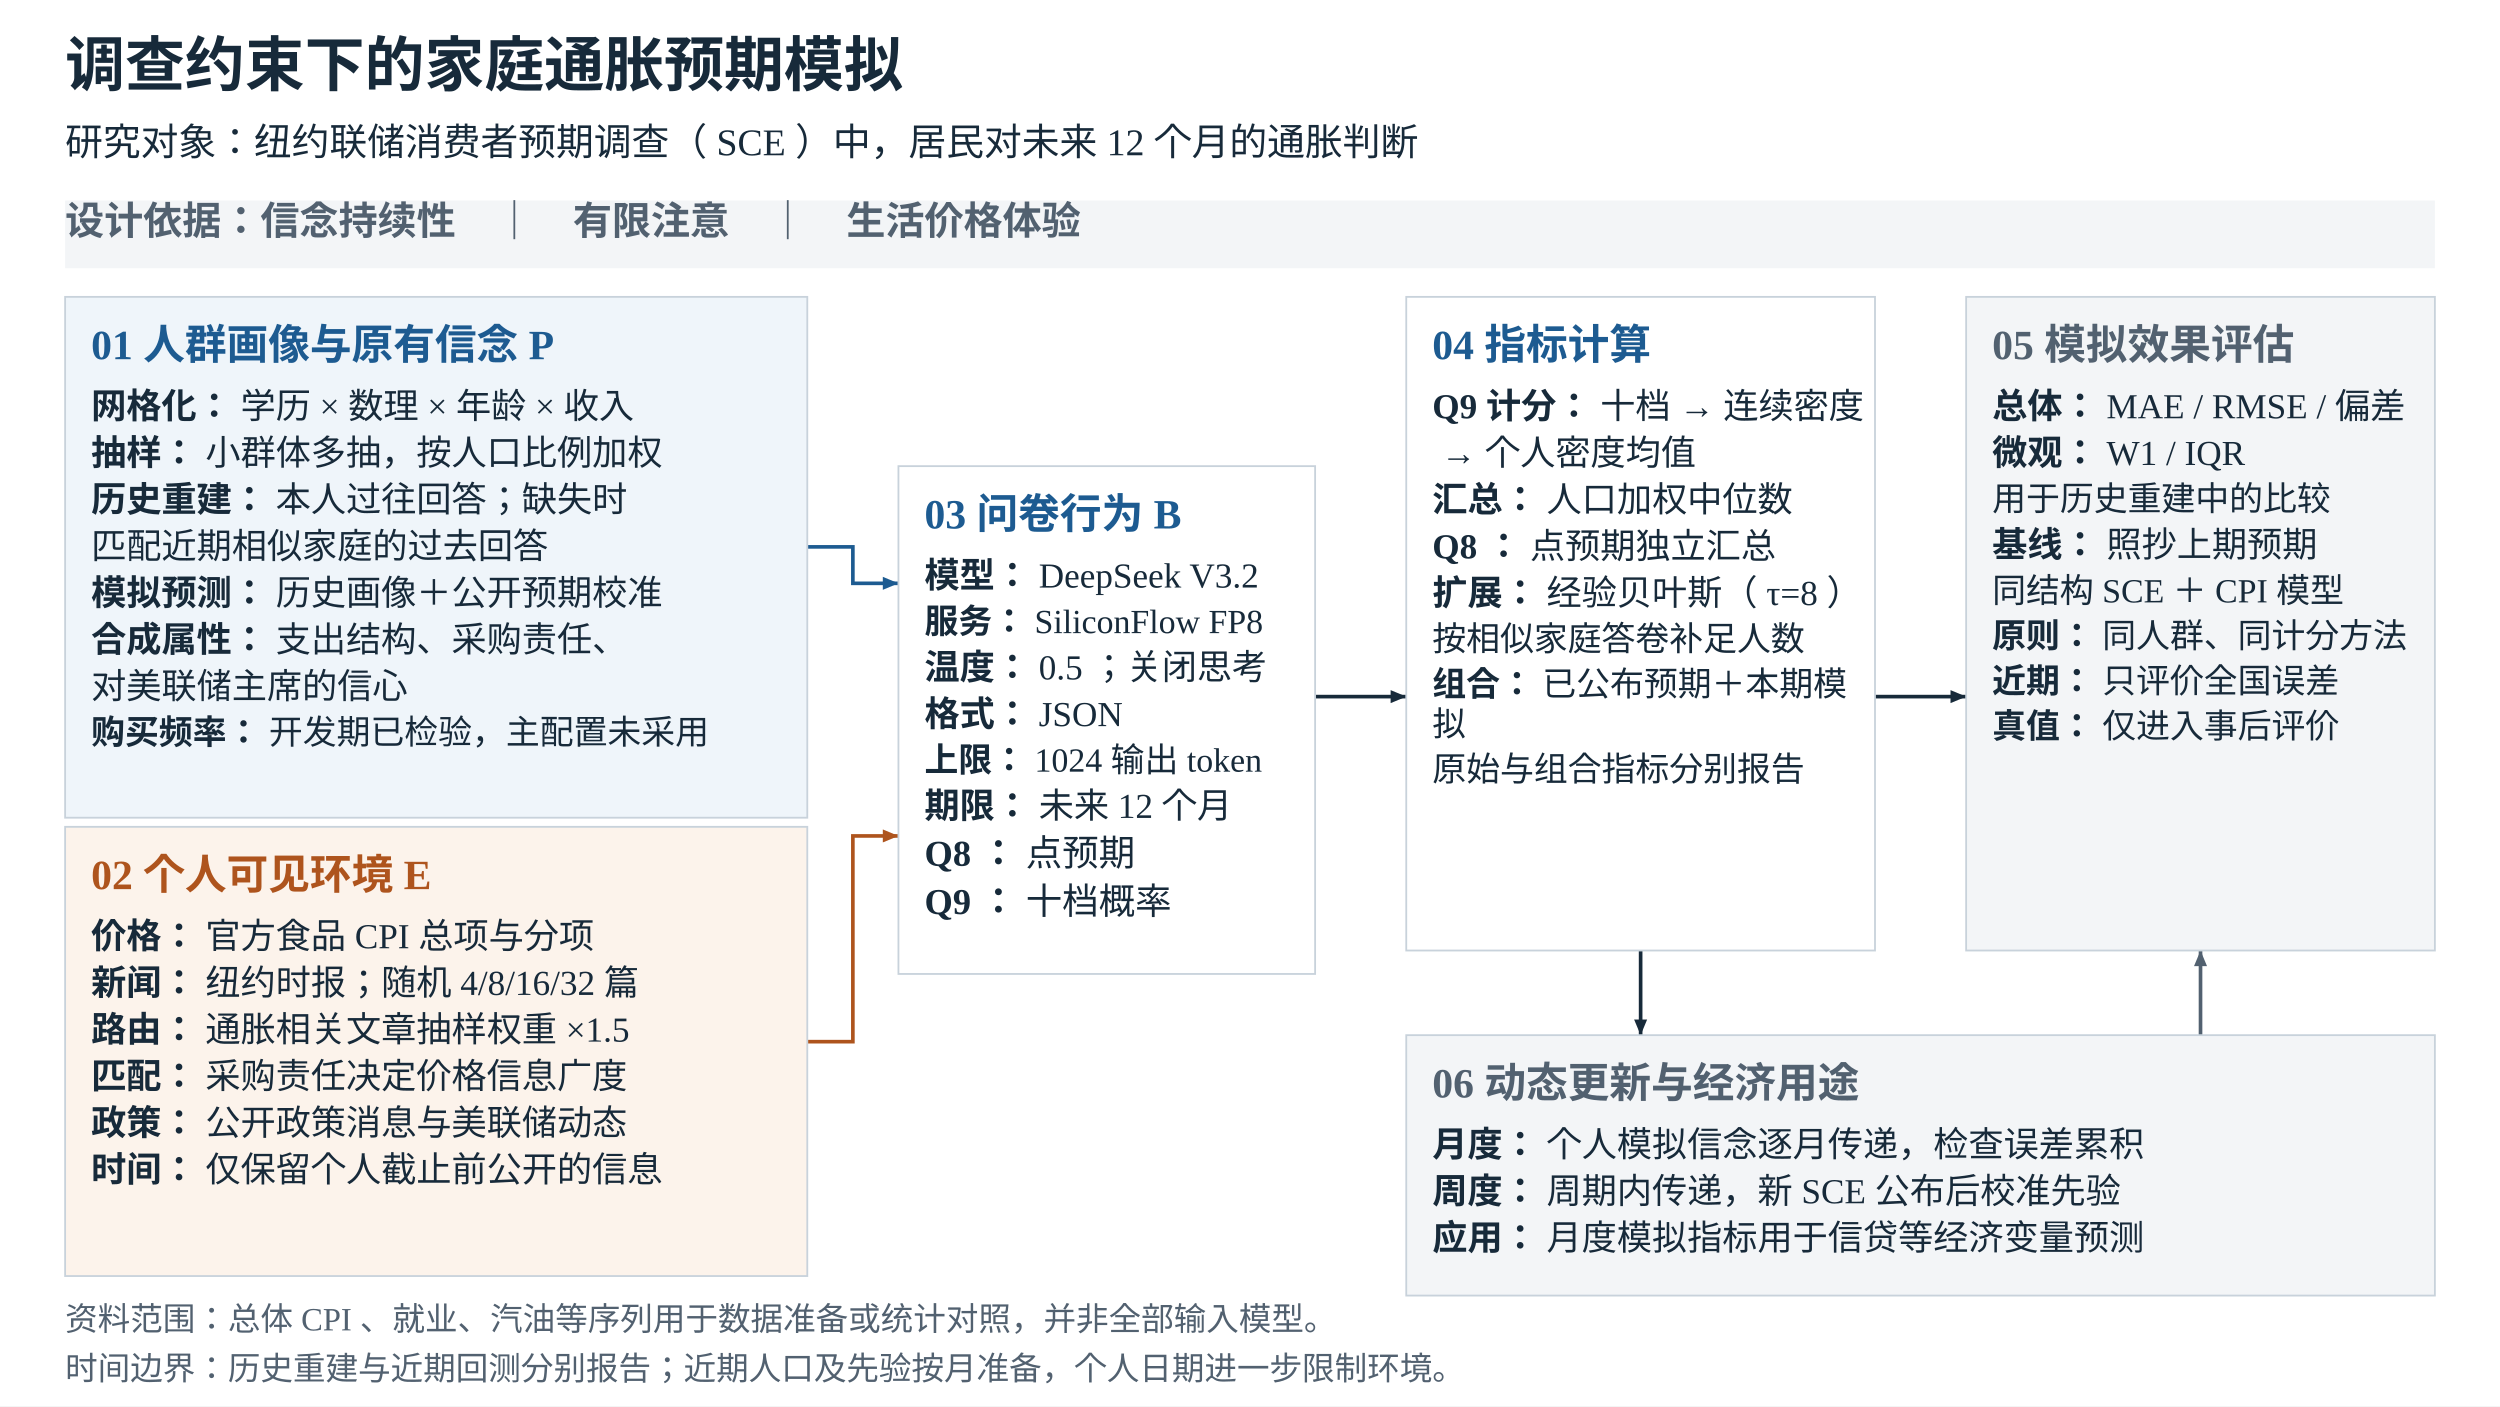
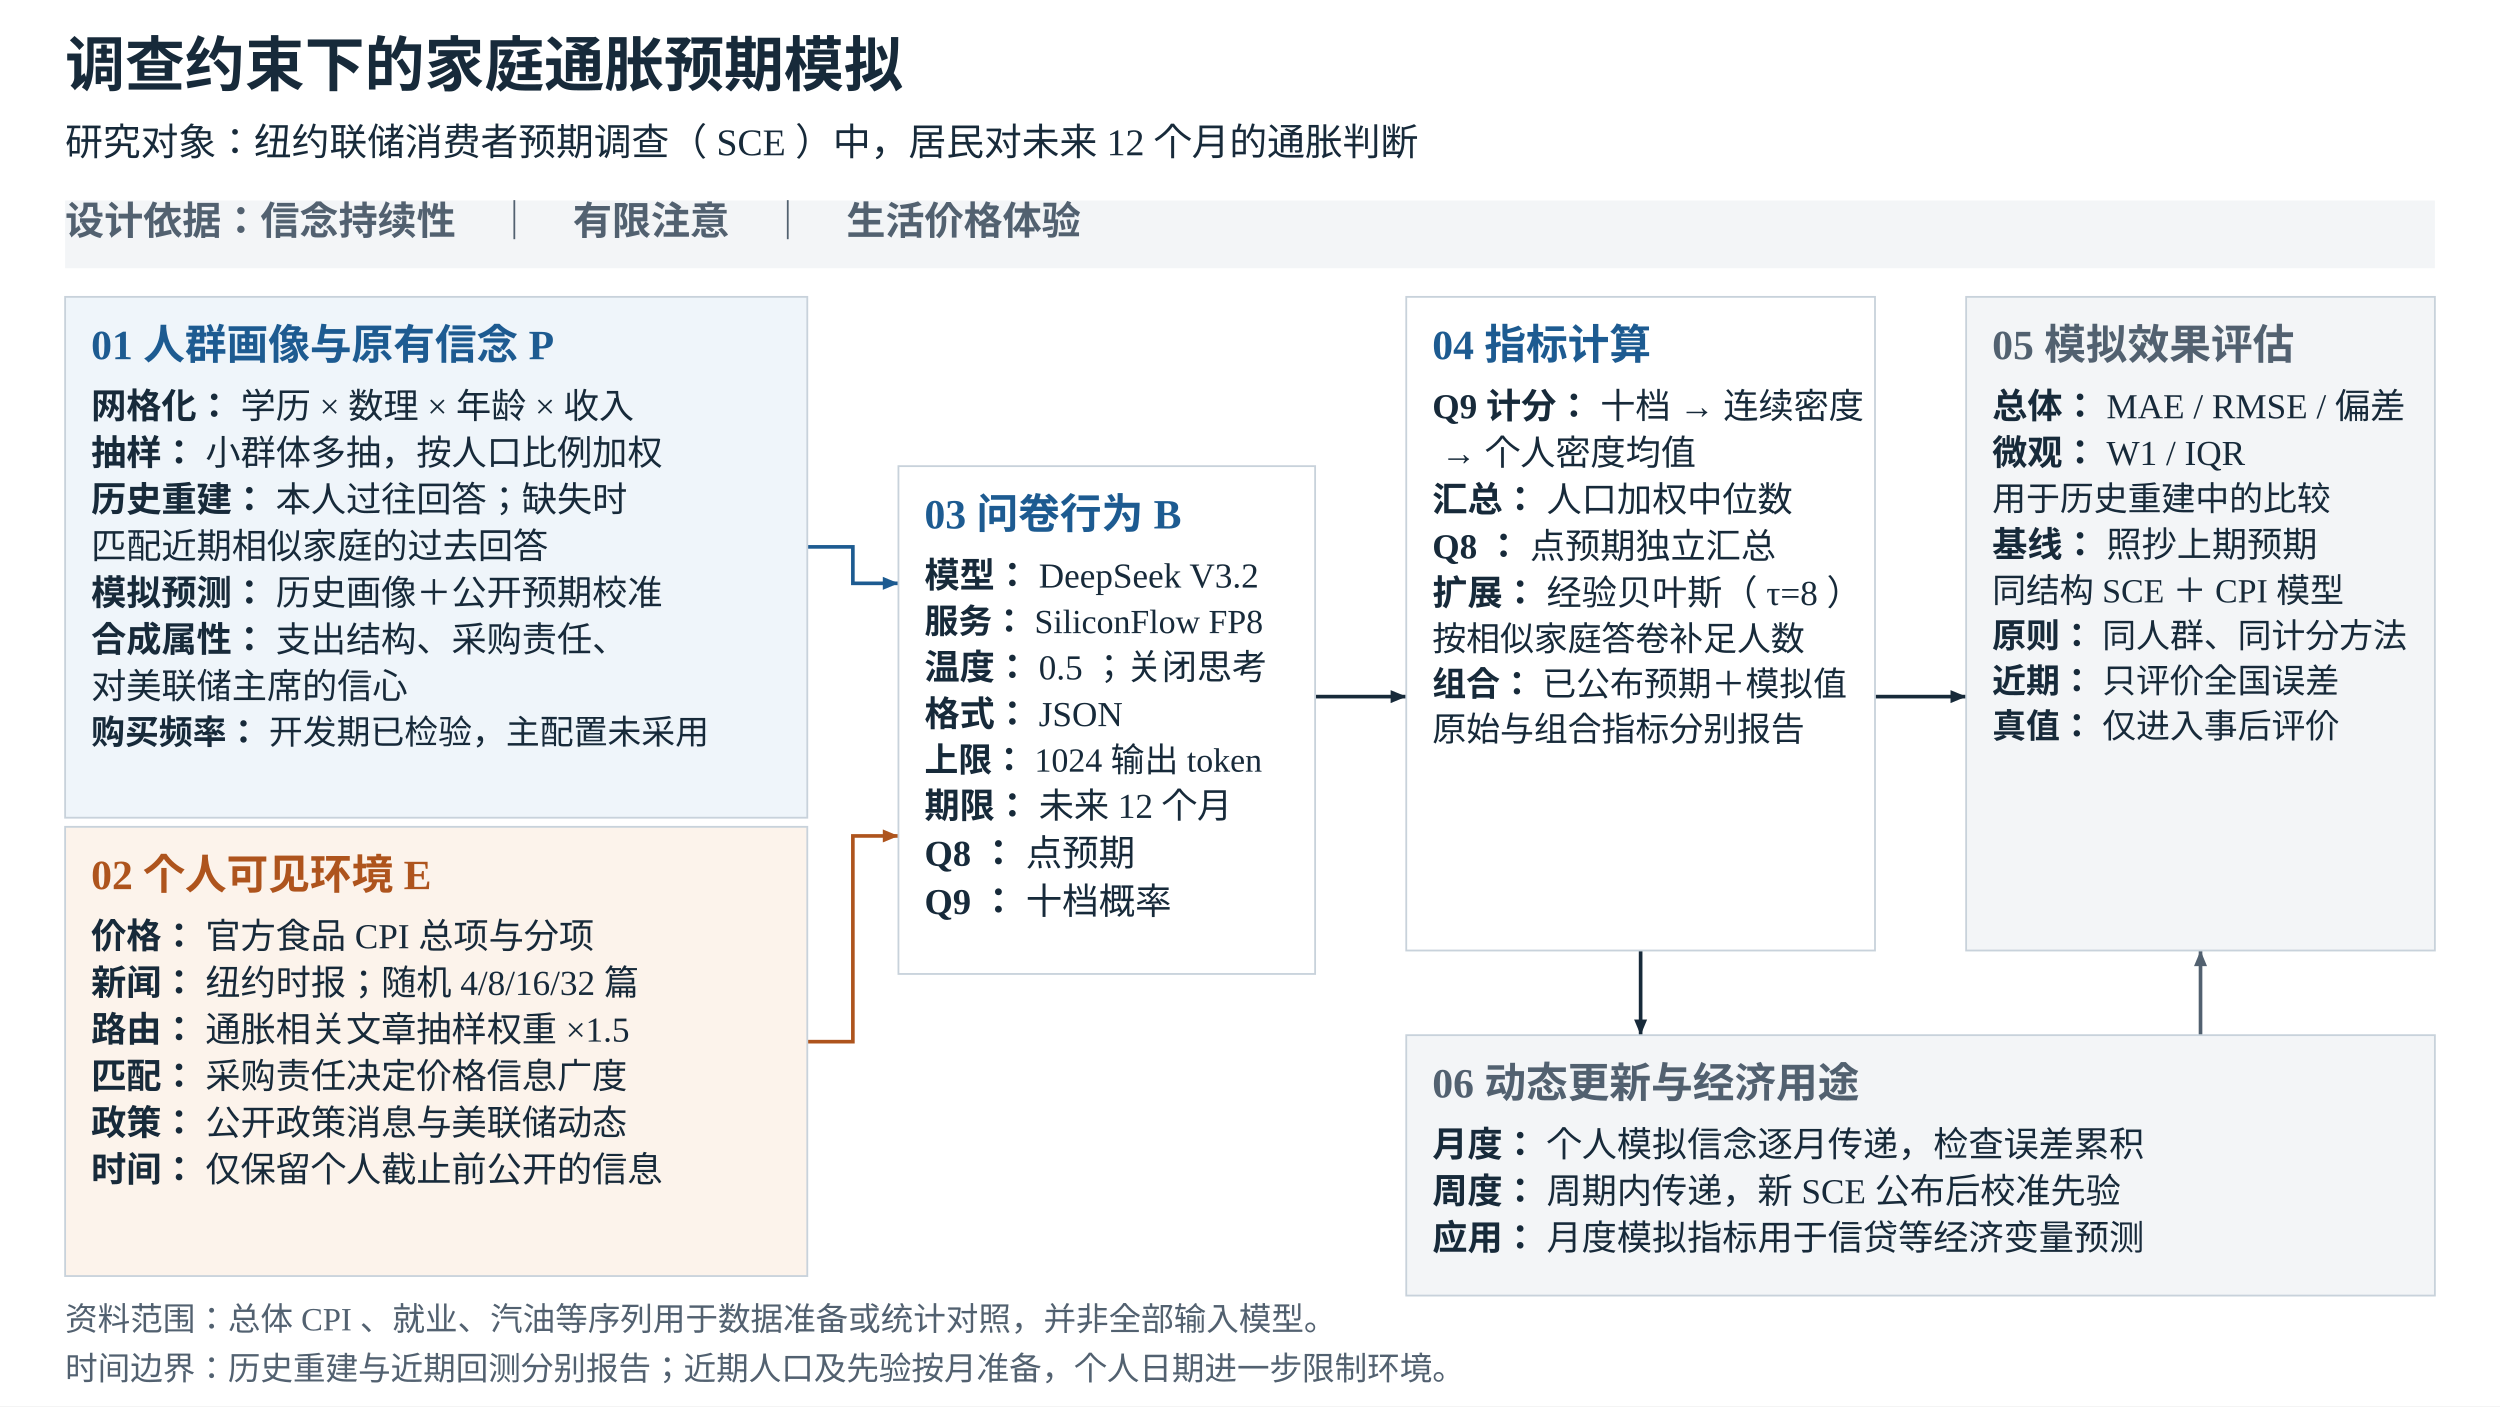
<svg xmlns="http://www.w3.org/2000/svg" width="180mm" height="101.25mm" viewBox="0 0 1920 1080">
  <rect width="1920" height="1080" fill="white" />
  <polyline points="620,420 655,420 655,448 690,448" fill="none" stroke="#1D5B91" stroke-width="2.8" />
  <polygon points="690,448 678.0,443.0 678.0,453.0" fill="#1D5B91" />
  <polyline points="620,800 655,800 655,642 690,642" fill="none" stroke="#AE541D" stroke-width="2.8" />
  <polygon points="690,642 678.0,637.0 678.0,647.0" fill="#AE541D" />
  <polyline points="1010,535 1080,535" fill="none" stroke="#172A3A" stroke-width="2.8" />
  <polygon points="1080,535 1068.0,530.0 1068.0,540.0" fill="#172A3A" />
  <polyline points="1440,535 1510,535" fill="none" stroke="#172A3A" stroke-width="2.8" />
  <polygon points="1510,535 1498.0,530.0 1498.0,540.0" fill="#172A3A" />
  <polyline points="1260,730 1260,795" fill="none" stroke="#172A3A" stroke-width="2.8" />
  <polygon points="1260,795 1265.0,783.0 1255.0,783.0" fill="#172A3A" />
  <polyline points="1690,795 1690,730" fill="none" stroke="#526170" stroke-width="2.8" />
  <polygon points="1690,730 1685.0,742.0 1695.0,742.0" fill="#526170" />
  <text id="title-text">
    <tspan x="50" y="66.02" font-size="46" fill="#172A3A">
      <tspan font-family="Kaiti SC" font-weight="700">调查约束下的家庭通胀预期模拟</tspan>
    </tspan>
  </text>
  <text id="subject-text">
    <tspan x="50" y="119.23" font-size="29" fill="#172A3A">
      <tspan font-family="Kaiti SC" font-weight="400">研究对象：纽约联储消费者预期调查（</tspan>
      <tspan font-family="Times New Roman" font-weight="400">SCE</tspan>
      <tspan font-family="Kaiti SC" font-weight="400">）中，居民对未来</tspan>
      <tspan font-family="Times New Roman" font-weight="400">12</tspan>
      <tspan font-family="Kaiti SC" font-weight="400">个月的通胀判断</tspan>
    </tspan>
  </text>
  <rect id="theory-frame" x="50" y="154" width="1820" height="52" fill="#F3F5F7" stroke="none" stroke-width="1.4" />
  <text id="theory-text">
    <tspan x="50" y="180.1" font-size="30" fill="#526170">
      <tspan font-family="Kaiti SC" font-weight="700">设计依据：信念持续性　｜　有限注意　｜　生活价格体验</tspan>
    </tspan>
  </text>
  <rect id="population-frame" x="50" y="228" width="570" height="400" fill="#EFF5FA" stroke="#C8D2DB" stroke-width="1.4" />
  <text id="population-text">
    <tspan x="70" y="275.84" font-size="32" fill="#1D5B91">
      <tspan font-family="Times New Roman" font-weight="700">01 </tspan>
      <tspan font-family="Kaiti SC" font-weight="700">人群画像与原有信念</tspan>
      <tspan font-family="Times New Roman" font-weight="700"> P</tspan>
    </tspan>
    <tspan x="70" y="321.25" font-size="27" fill="#172A3A">
      <tspan font-family="Kaiti SC" font-weight="700">网格化：</tspan>
      <tspan font-family="Kaiti SC" font-weight="400">学历</tspan>
      <tspan font-family="Times New Roman" font-weight="400">×</tspan>
      <tspan font-family="Kaiti SC" font-weight="400">数理</tspan>
      <tspan font-family="Times New Roman" font-weight="400">×</tspan>
      <tspan font-family="Kaiti SC" font-weight="400">年龄</tspan>
      <tspan font-family="Times New Roman" font-weight="400">×</tspan>
      <tspan font-family="Kaiti SC" font-weight="400">收入</tspan>
    </tspan>
    <tspan x="70" y="357.11" font-size="27" fill="#172A3A">
      <tspan font-family="Kaiti SC" font-weight="700">抽样：</tspan>
      <tspan font-family="Kaiti SC" font-weight="400">小群体多抽，按人口比例加权</tspan>
    </tspan>
    <tspan x="70" y="392.97" font-size="27" fill="#172A3A">
      <tspan font-family="Kaiti SC" font-weight="700">历史重建：</tspan>
      <tspan font-family="Kaiti SC" font-weight="400">本人过往回答；缺失时</tspan>
    </tspan>
    <tspan x="70" y="428.83" font-size="27" fill="#172A3A">
      <tspan font-family="Kaiti SC" font-weight="400">　匹配近期相似家庭的过去回答</tspan>
    </tspan>
    <tspan x="70" y="464.69" font-size="27" fill="#172A3A">
      <tspan font-family="Kaiti SC" font-weight="700">模拟预测：</tspan>
      <tspan font-family="Kaiti SC" font-weight="400">历史画像＋公开预期校准</tspan>
    </tspan>
    <tspan x="70" y="500.55" font-size="27" fill="#172A3A">
      <tspan font-family="Kaiti SC" font-weight="700">合成属性：</tspan>
      <tspan font-family="Kaiti SC" font-weight="400">支出结构、采购责任、</tspan>
    </tspan>
    <tspan x="70" y="536.41" font-size="27" fill="#172A3A">
      <tspan font-family="Kaiti SC" font-weight="400">　对美联储主席的信心</tspan>
    </tspan>
    <tspan x="70" y="571.4" font-size="26" fill="#172A3A">
      <tspan font-family="Kaiti SC" font-weight="700">购买频率：</tspan>
      <tspan font-family="Kaiti SC" font-weight="400">开发期已检验，主配置未采用</tspan>
    </tspan>
  </text>
  <rect id="environment-frame" x="50" y="635" width="570" height="345" fill="#FCF3EB" stroke="#C8D2DB" stroke-width="1.4" />
  <text id="environment-text">
    <tspan x="70" y="682.84" font-size="32" fill="#AE541D">
      <tspan font-family="Times New Roman" font-weight="700">02 </tspan>
      <tspan font-family="Kaiti SC" font-weight="700">个人可见环境</tspan>
      <tspan font-family="Times New Roman" font-weight="700"> E</tspan>
    </tspan>
    <tspan x="70" y="728.25" font-size="27" fill="#172A3A">
      <tspan font-family="Kaiti SC" font-weight="700">价格：</tspan>
      <tspan font-family="Kaiti SC" font-weight="400">官方食品</tspan>
      <tspan font-family="Times New Roman" font-weight="400">CPI</tspan>
      <tspan font-family="Kaiti SC" font-weight="400">总项与分项</tspan>
    </tspan>
    <tspan x="70" y="764.11" font-size="27" fill="#172A3A">
      <tspan font-family="Kaiti SC" font-weight="700">新闻：</tspan>
      <tspan font-family="Kaiti SC" font-weight="400">纽约时报；随机</tspan>
      <tspan font-family="Times New Roman" font-weight="400">4/8/16/32</tspan>
      <tspan font-family="Kaiti SC" font-weight="400">篇</tspan>
    </tspan>
    <tspan x="70" y="799.97" font-size="27" fill="#172A3A">
      <tspan font-family="Kaiti SC" font-weight="700">路由：</tspan>
      <tspan font-family="Kaiti SC" font-weight="400">通胀相关文章抽样权重</tspan>
      <tspan font-family="Times New Roman" font-weight="400">×1.5</tspan>
    </tspan>
    <tspan x="70" y="835.83" font-size="27" fill="#172A3A">
      <tspan font-family="Kaiti SC" font-weight="700">匹配：</tspan>
      <tspan font-family="Kaiti SC" font-weight="400">采购责任决定价格信息广度</tspan>
    </tspan>
    <tspan x="70" y="871.69" font-size="27" fill="#172A3A">
      <tspan font-family="Kaiti SC" font-weight="700">政策：</tspan>
      <tspan font-family="Kaiti SC" font-weight="400">公开政策消息与美联储动态</tspan>
    </tspan>
    <tspan x="70" y="907.55" font-size="27" fill="#172A3A">
      <tspan font-family="Kaiti SC" font-weight="700">时间：</tspan>
      <tspan font-family="Kaiti SC" font-weight="400">仅保留个人截止前公开的信息</tspan>
    </tspan>
  </text>
  <rect id="behavior-frame" x="690" y="358" width="320" height="390" fill="#FFFFFF" stroke="#C8D2DB" stroke-width="1.4" />
  <text id="behavior-text">
    <tspan x="710" y="405.84" font-size="32" fill="#1D5B91">
      <tspan font-family="Times New Roman" font-weight="700">03 </tspan>
      <tspan font-family="Kaiti SC" font-weight="700">问卷行为</tspan>
      <tspan font-family="Times New Roman" font-weight="700"> B</tspan>
    </tspan>
    <tspan x="710" y="451.25" font-size="27" fill="#172A3A">
      <tspan font-family="Kaiti SC" font-weight="700">模型：</tspan>
      <tspan font-family="Times New Roman" font-weight="400">DeepSeek V3.2</tspan>
    </tspan>
    <tspan x="710" y="486.24" font-size="26" fill="#172A3A">
      <tspan font-family="Kaiti SC" font-weight="700">服务：</tspan>
      <tspan font-family="Times New Roman" font-weight="400">SiliconFlow FP8</tspan>
    </tspan>
    <tspan x="710" y="521.79" font-size="27" fill="#172A3A">
      <tspan font-family="Kaiti SC" font-weight="700">温度：</tspan>
      <tspan font-family="Times New Roman" font-weight="400">0.5</tspan>
      <tspan font-family="Kaiti SC" font-weight="400">；关闭思考</tspan>
    </tspan>
    <tspan x="710" y="557.65" font-size="27" fill="#172A3A">
      <tspan font-family="Kaiti SC" font-weight="700">格式：</tspan>
      <tspan font-family="Times New Roman" font-weight="400">JSON</tspan>
    </tspan>
    <tspan x="710" y="592.64" font-size="26" fill="#172A3A">
      <tspan font-family="Kaiti SC" font-weight="700">上限：</tspan>
      <tspan font-family="Times New Roman" font-weight="400">1024</tspan>
      <tspan font-family="Kaiti SC" font-weight="400">输出</tspan>
      <tspan font-family="Times New Roman" font-weight="400">token</tspan>
    </tspan>
    <tspan x="710" y="628.19" font-size="27" fill="#172A3A">
      <tspan font-family="Kaiti SC" font-weight="700">期限：</tspan>
      <tspan font-family="Kaiti SC" font-weight="400">未来</tspan>
      <tspan font-family="Times New Roman" font-weight="400">12</tspan>
      <tspan font-family="Kaiti SC" font-weight="400">个月</tspan>
    </tspan>
    <tspan x="710" y="664.92" font-size="28" fill="#172A3A">
      <tspan font-family="Times New Roman" font-weight="700">Q8</tspan>
      <tspan font-family="Kaiti SC" font-weight="700">：</tspan>
      <tspan font-family="Kaiti SC" font-weight="400">点预期</tspan>
    </tspan>
    <tspan x="710" y="701.96" font-size="28" fill="#172A3A">
      <tspan font-family="Times New Roman" font-weight="700">Q9</tspan>
      <tspan font-family="Kaiti SC" font-weight="700">：</tspan>
      <tspan font-family="Kaiti SC" font-weight="400">十档概率</tspan>
    </tspan>
  </text>
  <rect id="aggregation-frame" x="1080" y="228" width="360" height="502" fill="#FFFFFF" stroke="#C8D2DB" stroke-width="1.4" />
  <text id="aggregation-text">
    <tspan x="1100" y="275.84" font-size="32" fill="#1D5B91">
      <tspan font-family="Times New Roman" font-weight="700">04 </tspan>
      <tspan font-family="Kaiti SC" font-weight="700">指标计算</tspan>
    </tspan>
    <tspan x="1100" y="321.25" font-size="27" fill="#172A3A">
      <tspan font-family="Times New Roman" font-weight="700">Q9</tspan>
      <tspan font-family="Kaiti SC" font-weight="700">计分：</tspan>
      <tspan font-family="Kaiti SC" font-weight="400">十档</tspan>
      <tspan font-family="Times New Roman" font-weight="400">→</tspan>
      <tspan font-family="Kaiti SC" font-weight="400">连续密度</tspan>
    </tspan>
    <tspan x="1100" y="357.11" font-size="27" fill="#172A3A">
      <tspan font-family="Kaiti SC" font-weight="400">　</tspan>
      <tspan font-family="Times New Roman" font-weight="400">→</tspan>
      <tspan font-family="Kaiti SC" font-weight="400">个人密度均值</tspan>
    </tspan>
    <tspan x="1100" y="392.97" font-size="27" fill="#172A3A">
      <tspan font-family="Kaiti SC" font-weight="700">汇总：</tspan>
      <tspan font-family="Kaiti SC" font-weight="400">人口加权中位数</tspan>
    </tspan>
    <tspan x="1100" y="428.83" font-size="27" fill="#172A3A">
      <tspan font-family="Times New Roman" font-weight="700">Q8</tspan>
      <tspan font-family="Kaiti SC" font-weight="700">：</tspan>
      <tspan font-family="Kaiti SC" font-weight="400">点预期独立汇总</tspan>
    </tspan>
    <tspan x="1100" y="464.69" font-size="27" fill="#172A3A">
      <tspan font-family="Kaiti SC" font-weight="700">扩展：</tspan>
      <tspan font-family="Kaiti SC" font-weight="400">经验贝叶斯（</tspan>
      <tspan font-family="Times New Roman" font-weight="400">τ=8</tspan>
      <tspan font-family="Kaiti SC" font-weight="400">）</tspan>
    </tspan>
    <tspan x="1100" y="499.68" font-size="26" fill="#172A3A">
      <tspan font-family="Kaiti SC" font-weight="400">　按相似家庭答卷补足人数</tspan>
    </tspan>
    <tspan x="1100" y="534.36" font-size="26" fill="#172A3A">
      <tspan font-family="Kaiti SC" font-weight="700">组合：</tspan>
-       <tspan font-family="Kaiti SC" font-weight="400">已公布预期＋本期模</tspan>
-     </tspan>
-     <tspan x="1100" y="565.04" font-size="26" fill="#172A3A">
-       <tspan font-family="Kaiti SC" font-weight="400">拟</tspan>
-     </tspan>
-     <tspan x="1100" y="599.72" font-size="26" fill="#172A3A">
+       <tspan font-family="Kaiti SC" font-weight="400">已公布预期＋模拟值</tspan>
+     </tspan>
+     <tspan x="1100" y="569.04" font-size="26" fill="#172A3A">
      <tspan font-family="Kaiti SC" font-weight="400">　原始与组合指标分别报告</tspan>
    </tspan>
  </text>
  <rect id="evaluation-frame" x="1510" y="228" width="360" height="502" fill="#F3F5F7" stroke="#C8D2DB" stroke-width="1.4" />
  <text id="evaluation-text">
    <tspan x="1530" y="275.84" font-size="32" fill="#526170">
      <tspan font-family="Times New Roman" font-weight="700">05 </tspan>
      <tspan font-family="Kaiti SC" font-weight="700">模拟效果评估</tspan>
    </tspan>
    <tspan x="1530" y="321.25" font-size="27" fill="#172A3A">
      <tspan font-family="Kaiti SC" font-weight="700">总体：</tspan>
      <tspan font-family="Times New Roman" font-weight="400">MAE / RMSE / </tspan>
      <tspan font-family="Kaiti SC" font-weight="400">偏差</tspan>
    </tspan>
    <tspan x="1530" y="357.11" font-size="27" fill="#172A3A">
      <tspan font-family="Kaiti SC" font-weight="700">微观：</tspan>
      <tspan font-family="Times New Roman" font-weight="400">W1 / IQR</tspan>
    </tspan>
    <tspan x="1530" y="392.1" font-size="26" fill="#172A3A">
      <tspan font-family="Kaiti SC" font-weight="400">　用于历史重建中的比较</tspan>
    </tspan>
    <tspan x="1530" y="427.65" font-size="27" fill="#172A3A">
      <tspan font-family="Kaiti SC" font-weight="700">基线：</tspan>
      <tspan font-family="Kaiti SC" font-weight="400">照抄上期预期</tspan>
    </tspan>
    <tspan x="1530" y="462.64" font-size="26" fill="#172A3A">
      <tspan font-family="Kaiti SC" font-weight="400">　同结构</tspan>
      <tspan font-family="Times New Roman" font-weight="400">SCE</tspan>
      <tspan font-family="Kaiti SC" font-weight="400">＋</tspan>
      <tspan font-family="Times New Roman" font-weight="400">CPI</tspan>
      <tspan font-family="Kaiti SC" font-weight="400">模型</tspan>
    </tspan>
    <tspan x="1530" y="497.32" font-size="26" fill="#172A3A">
      <tspan font-family="Kaiti SC" font-weight="700">原则：</tspan>
      <tspan font-family="Kaiti SC" font-weight="400">同人群、同计分方法</tspan>
    </tspan>
    <tspan x="1530" y="532.0" font-size="26" fill="#172A3A">
      <tspan font-family="Kaiti SC" font-weight="700">近期：</tspan>
      <tspan font-family="Kaiti SC" font-weight="400">只评价全国误差</tspan>
    </tspan>
    <tspan x="1530" y="566.68" font-size="26" fill="#172A3A">
      <tspan font-family="Kaiti SC" font-weight="700">真值：</tspan>
      <tspan font-family="Kaiti SC" font-weight="400">仅进入事后评价</tspan>
    </tspan>
  </text>
  <rect id="extensions-frame" x="1080" y="795" width="790" height="200" fill="#F3F5F7" stroke="#C8D2DB" stroke-width="1.4" />
  <text id="extensions-text">
    <tspan x="1100" y="842.84" font-size="32" fill="#526170">
      <tspan font-family="Times New Roman" font-weight="700">06 </tspan>
      <tspan font-family="Kaiti SC" font-weight="700">动态更新与经济用途</tspan>
    </tspan>
    <tspan x="1100" y="888.25" font-size="27" fill="#172A3A">
      <tspan font-family="Kaiti SC" font-weight="700">月度：</tspan>
      <tspan font-family="Kaiti SC" font-weight="400">个人模拟信念逐月传递，检查误差累积</tspan>
    </tspan>
    <tspan x="1100" y="924.11" font-size="27" fill="#172A3A">
      <tspan font-family="Kaiti SC" font-weight="700">周度：</tspan>
      <tspan font-family="Kaiti SC" font-weight="400">周期内传递，新</tspan>
      <tspan font-family="Times New Roman" font-weight="400">SCE</tspan>
      <tspan font-family="Kaiti SC" font-weight="400">公布后校准先验</tspan>
    </tspan>
    <tspan x="1100" y="959.97" font-size="27" fill="#172A3A">
      <tspan font-family="Kaiti SC" font-weight="700">应用：</tspan>
      <tspan font-family="Kaiti SC" font-weight="400">月度模拟指标用于信贷等经济变量预测</tspan>
    </tspan>
  </text>
  <text id="scope-note-text">
    <tspan x="50" y="1021.75" font-size="25" fill="#526170">
      <tspan font-family="Kaiti SC" font-weight="400">资料范围：总体</tspan>
      <tspan font-family="Times New Roman" font-weight="400">CPI</tspan>
      <tspan font-family="Kaiti SC" font-weight="400">、就业、汽油等序列用于数据准备或统计对照，并非全部输入模型。</tspan>
    </tspan>
  </text>
  <text id="time-note-text">
    <tspan x="50" y="1059.75" font-size="25" fill="#526170">
      <tspan font-family="Kaiti SC" font-weight="400">时间边界：历史重建与近期回测分别报告；近期人口及先验按月准备，个人日期进一步限制环境。</tspan>
    </tspan>
  </text>
</svg>
